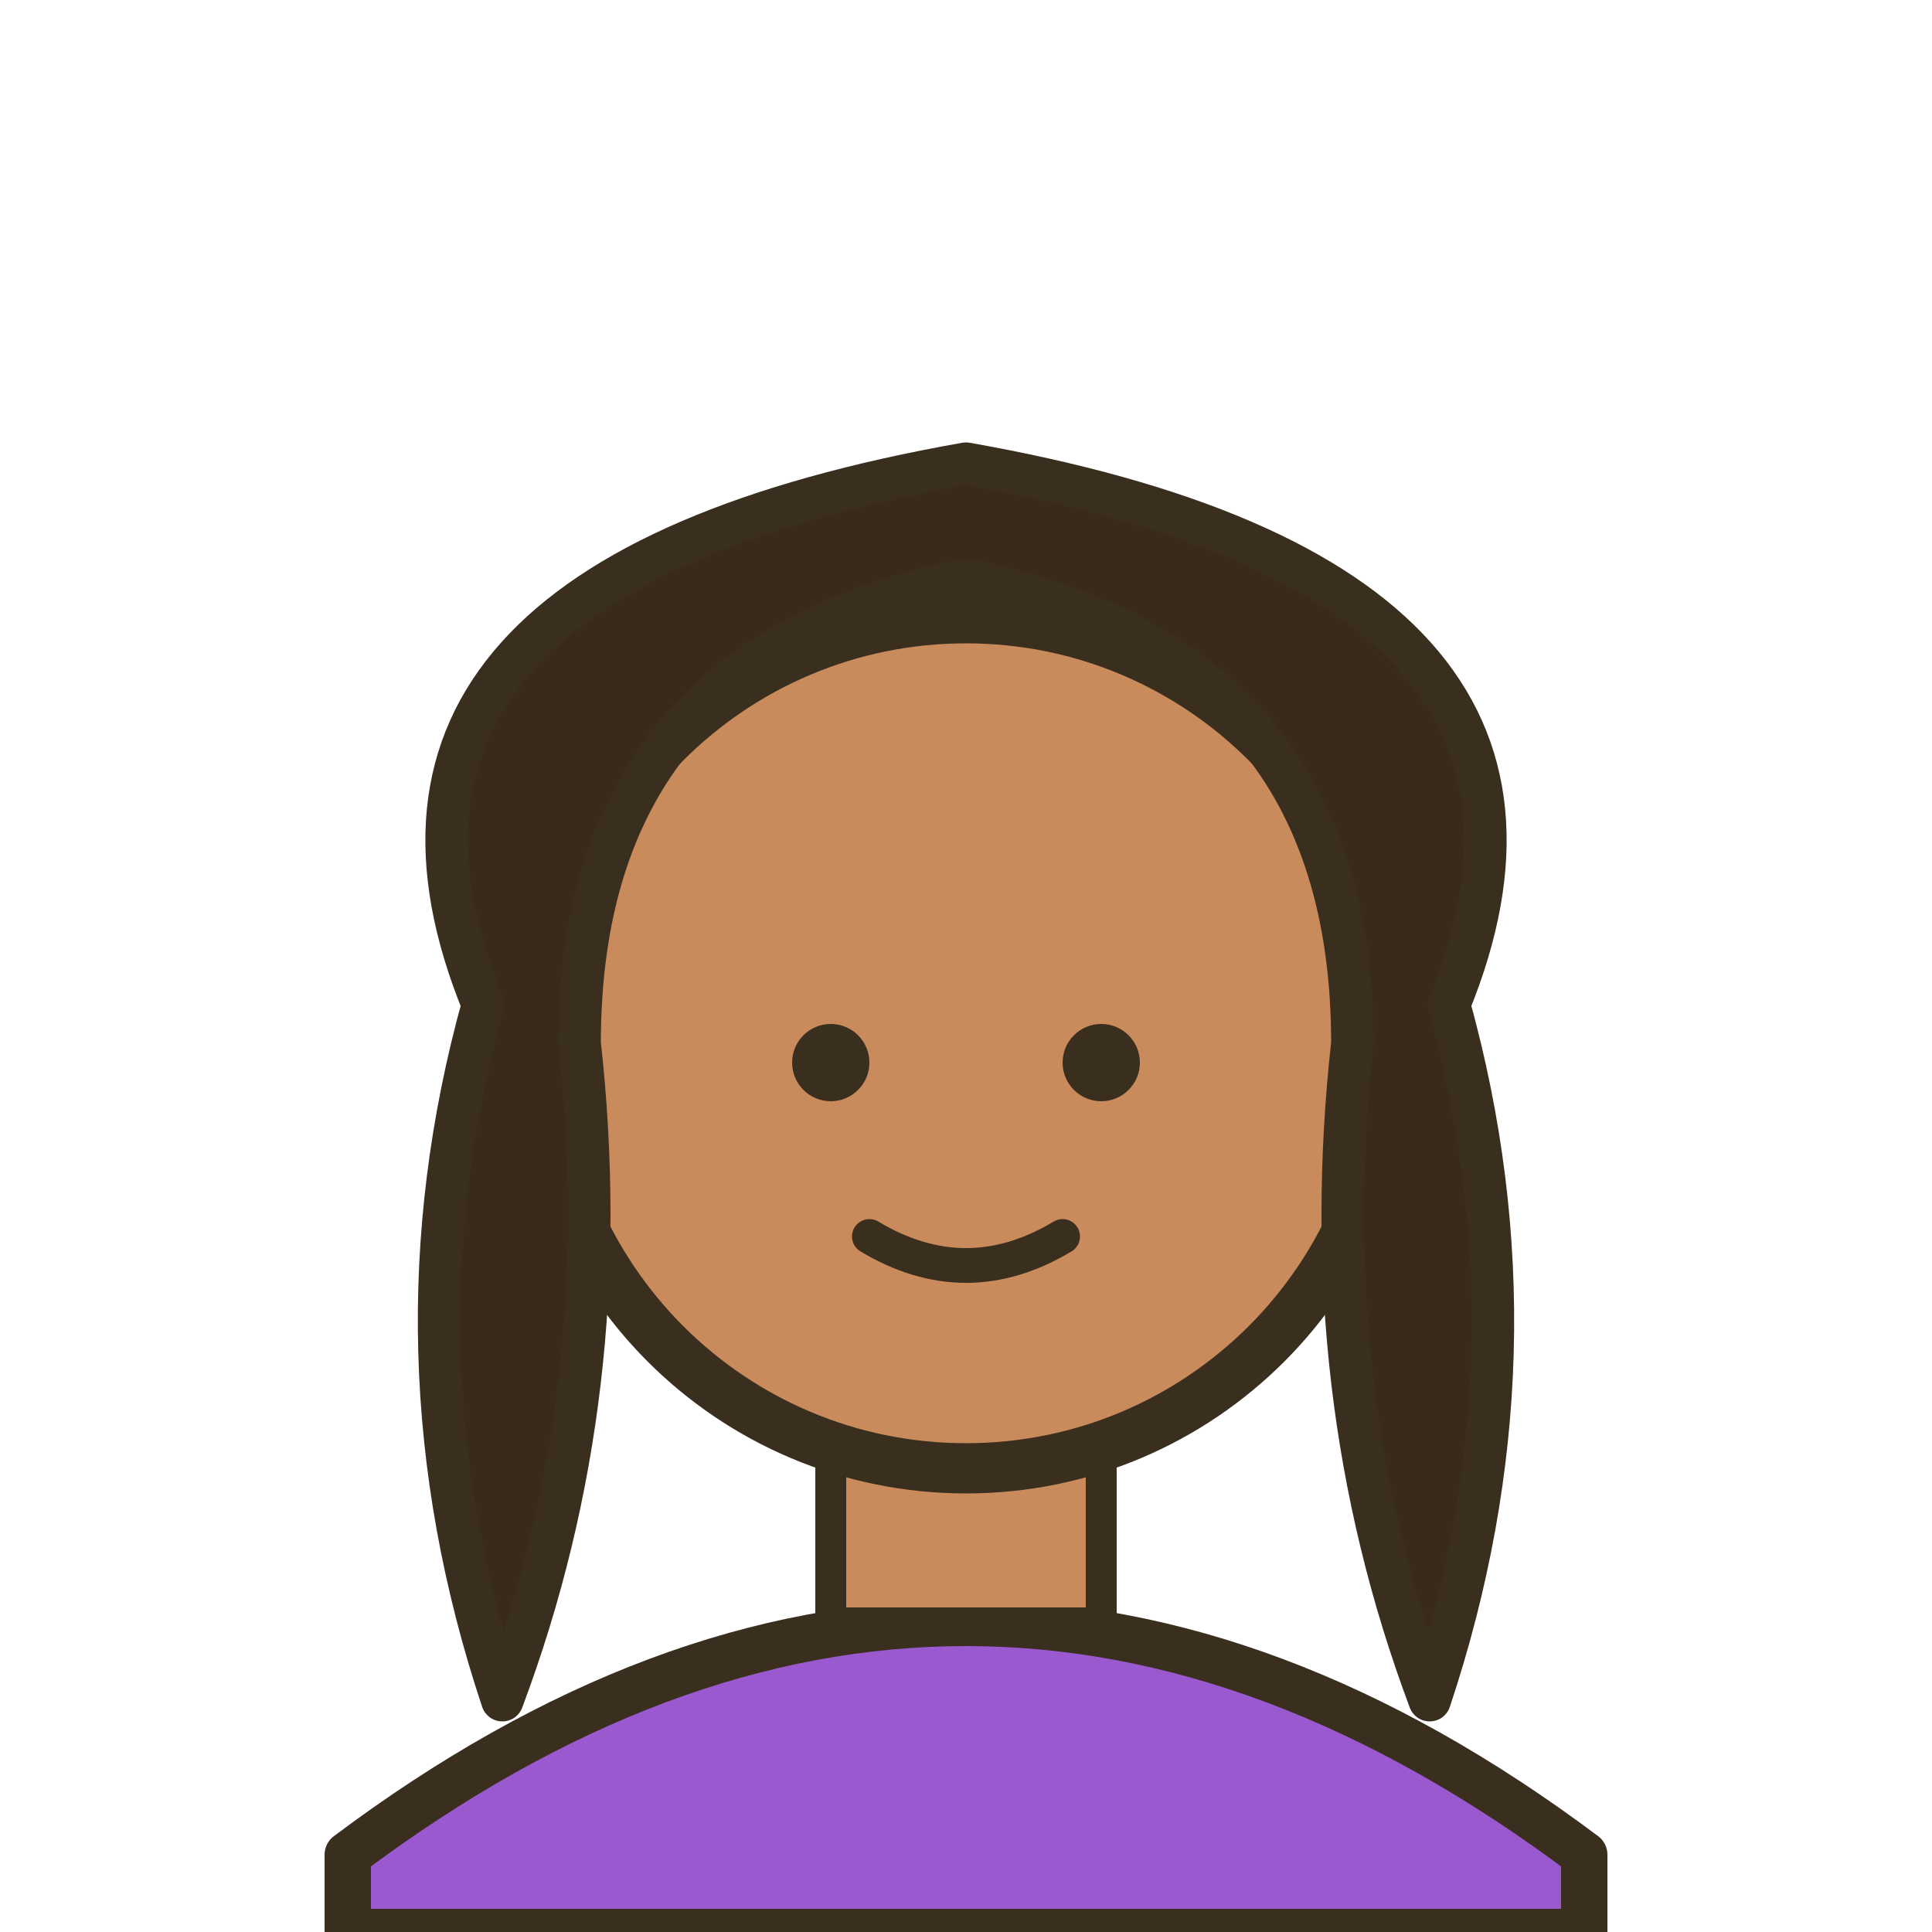
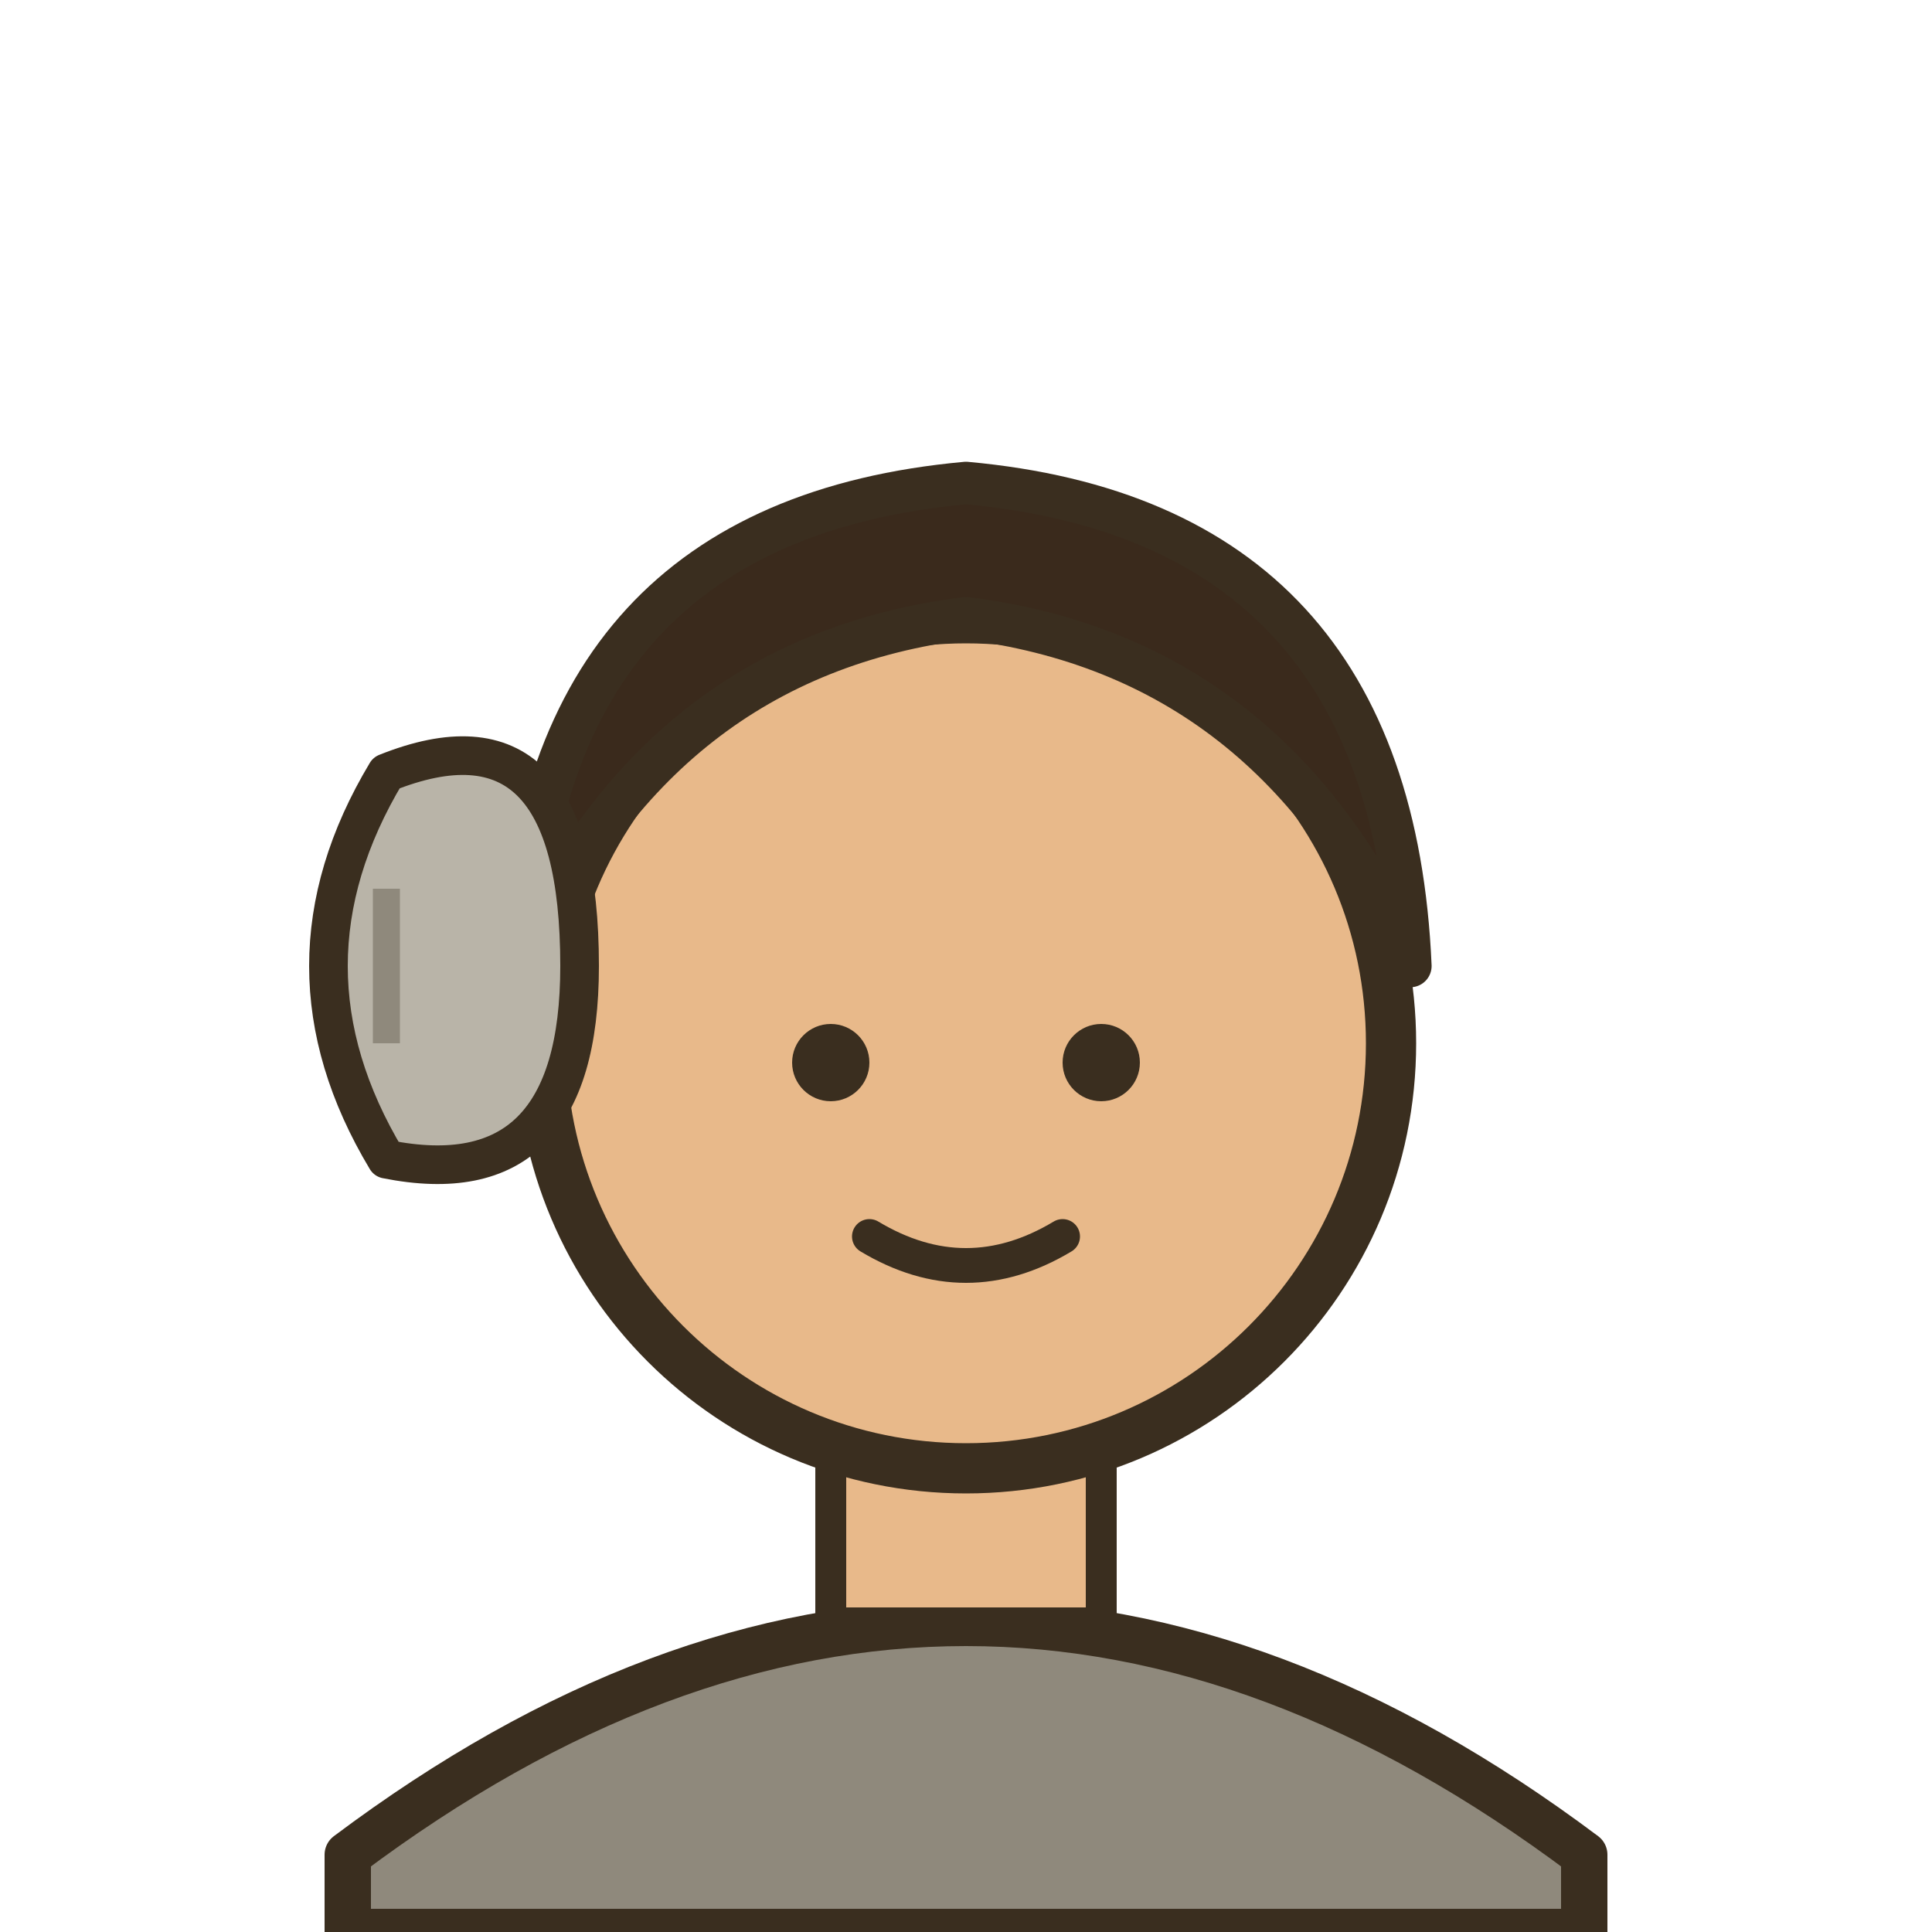
<svg xmlns="http://www.w3.org/2000/svg" viewBox="0 0 100 100" width="100" height="100" preserveAspectRatio="none">
-   <path d="M 18 96 Q 50 72 82 96 L 82 100 L 18 100 Z" fill="#9B59D0" stroke="#3A2E1F" stroke-width="2.4" stroke-linejoin="round" />
-   <rect x="43" y="68" width="14" height="16" fill="#C98B5C" stroke="#3A2E1F" stroke-width="1.6" />
-   <circle cx="50" cy="54" r="22" fill="#C98B5C" stroke="#3A2E1F" stroke-width="2.6" />
-   <path d="M 25 52 Q 16 30 50 24 Q 84 30 75 52 Q 80 70 74 88 Q 68 72 70 54 Q 70 34 50 30 Q 30 34 30 54 Q 32 72 26 88 Q 20 70 25 52 Z" fill="#3A2A1C" stroke="#3A2E1F" stroke-width="2.2" stroke-linejoin="round" />
+   <path d="M 18 96 Q 50 72 82 96 L 82 100 L 18 100 Z" fill="#8F897C" stroke="#3A2E1F" stroke-width="2.4" stroke-linejoin="round" />
+   <rect x="43" y="68" width="14" height="16" fill="#E8B98A" stroke="#3A2E1F" stroke-width="1.6" />
+   <circle cx="50" cy="54" r="22" fill="#E8B98A" stroke="#3A2E1F" stroke-width="2.6" />
+   <path d="M 27 50 Q 28 27 50 25 Q 72 27 73 50 Q 66 34 50 32 Q 34 34 27 50 Z" fill="#3A2A1C" stroke="#3A2E1F" stroke-width="2.2" stroke-linejoin="round" />
  <circle cx="43" cy="55" r="2" fill="#3A2E1F" />
  <circle cx="57" cy="55" r="2" fill="#3A2E1F" />
  <path d="M 45 64 Q 50 67 55 64" stroke="#3A2E1F" stroke-width="1.8" fill="none" stroke-linecap="round" />
+   <path d="M 20 60 Q 14 50 20 40 Q 30 36 30 50 Q 30 62 20 60 Z" fill="#B9B4A8" stroke="#3A2E1F" stroke-width="2" stroke-linejoin="round" />
+   <line x1="20" y1="46" x2="20" y2="54" stroke="#8F897C" stroke-width="1.4" />
</svg>
